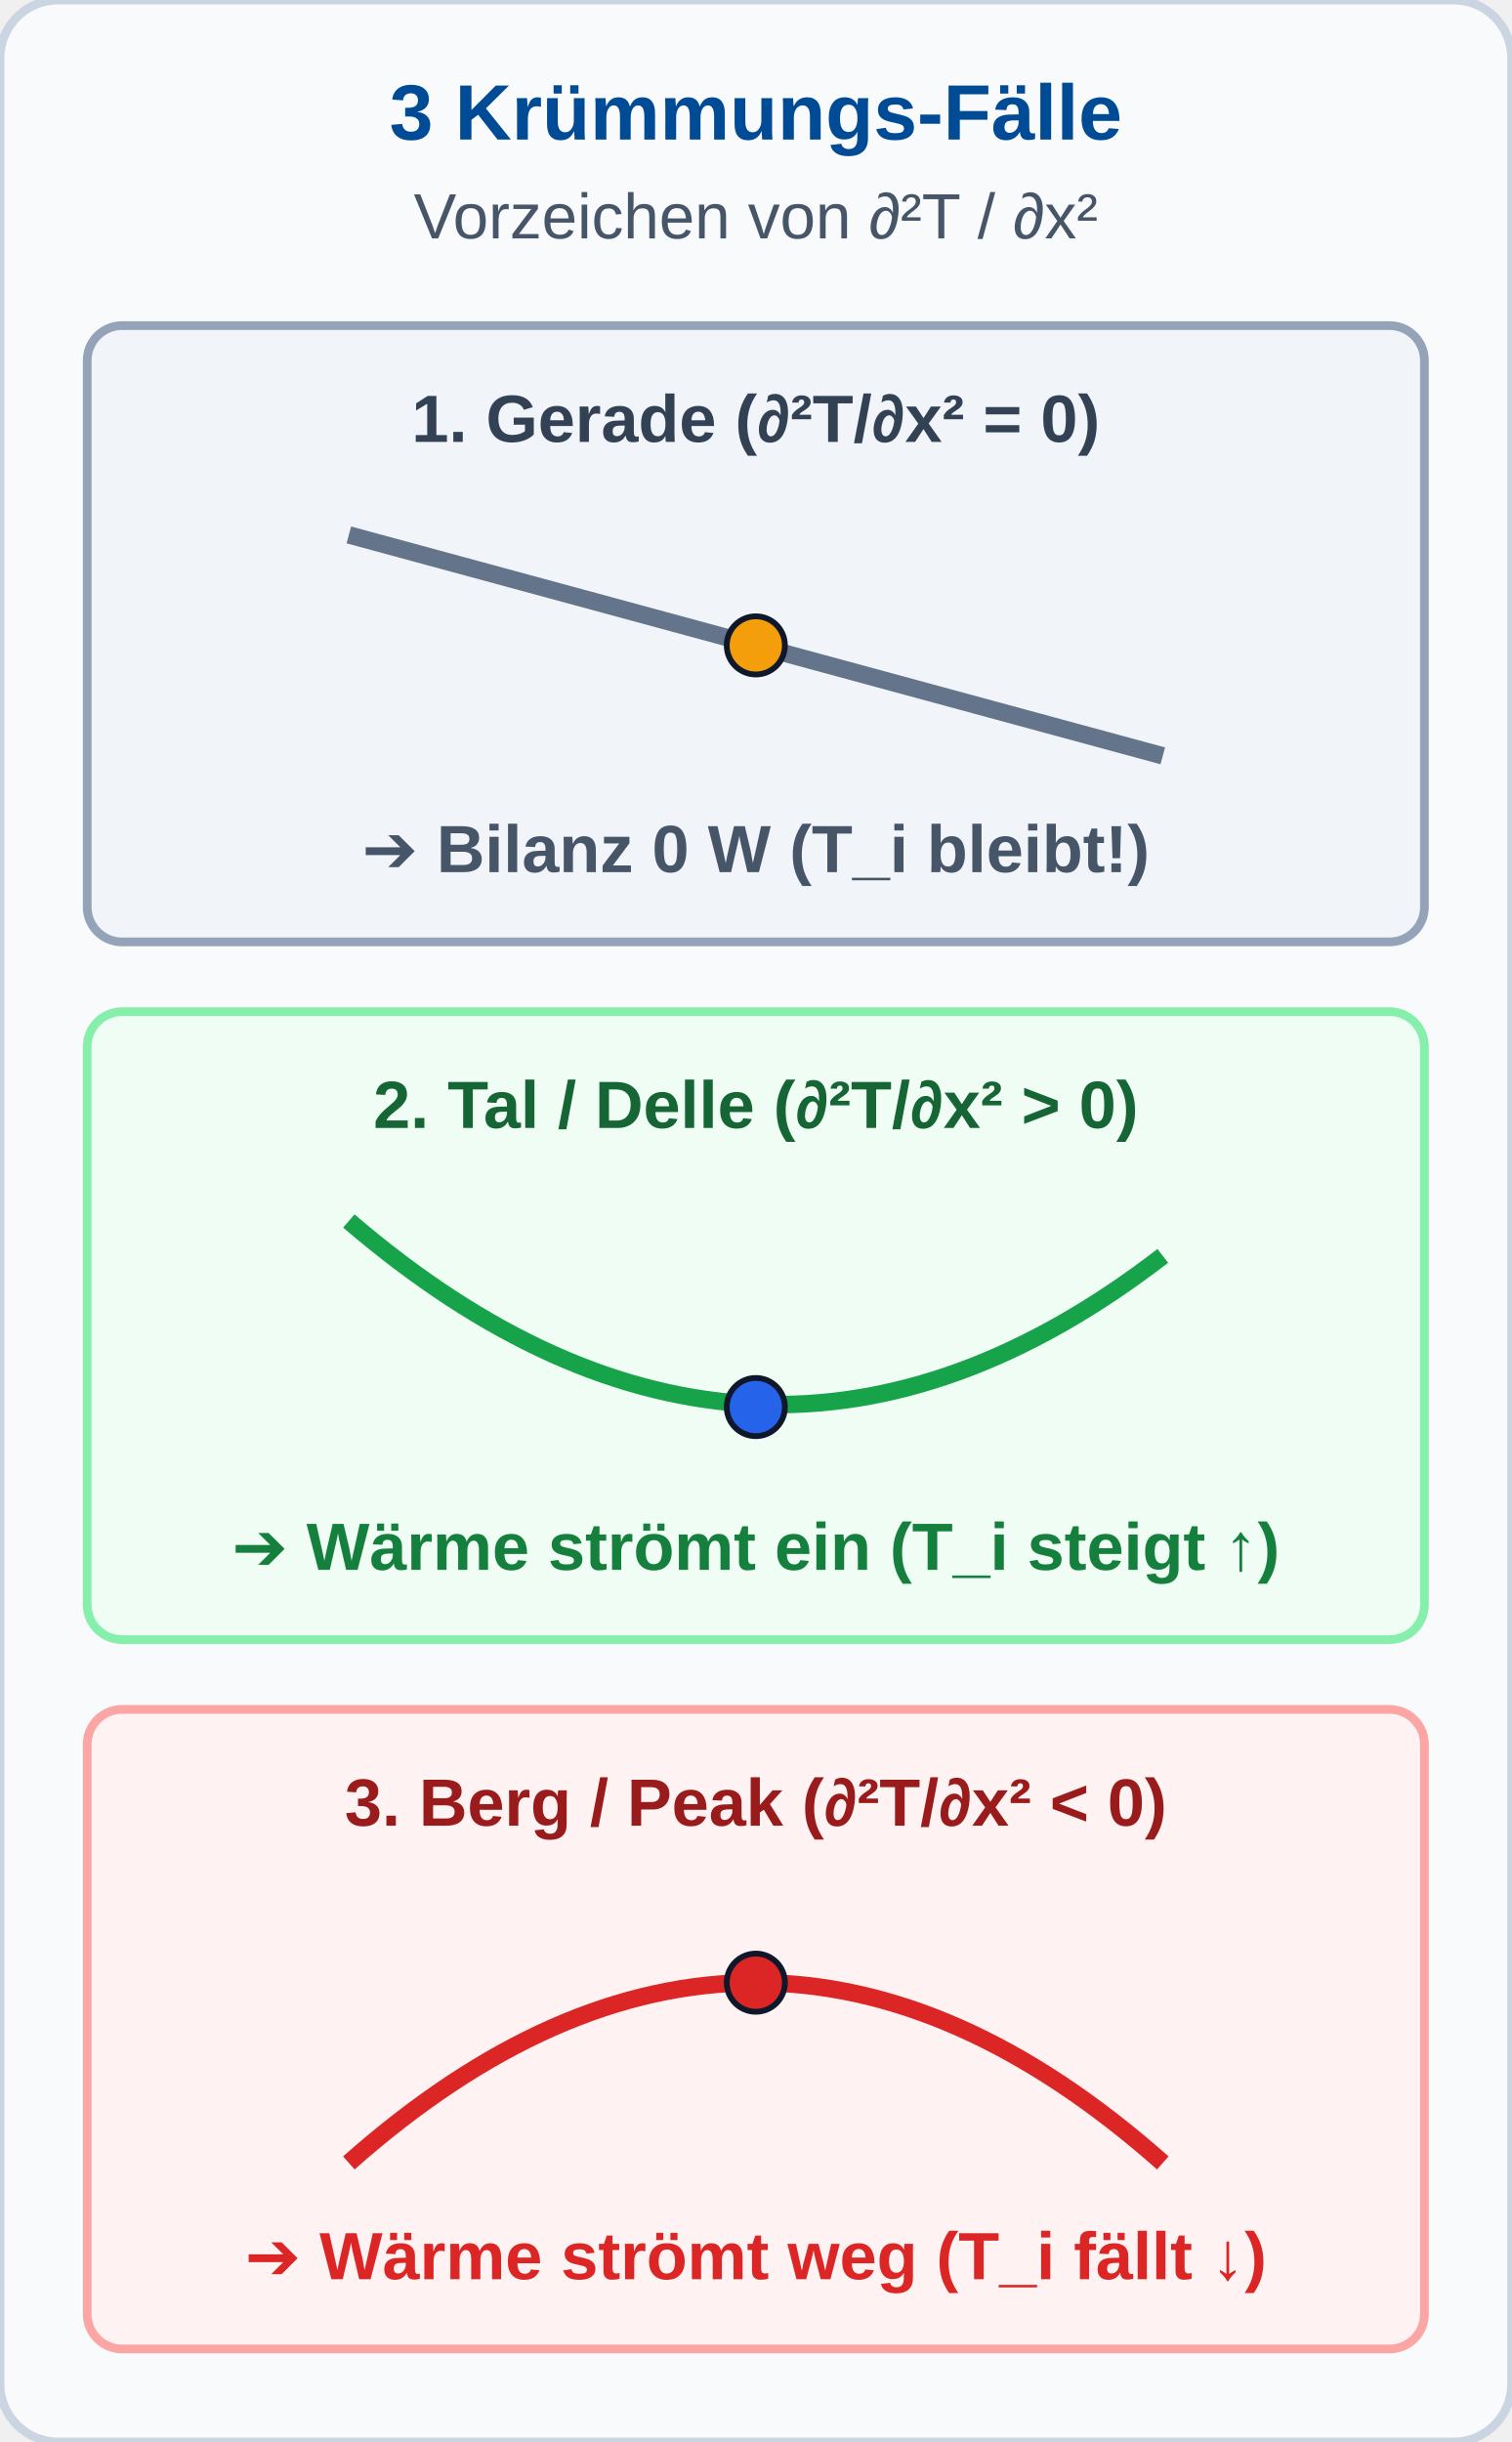
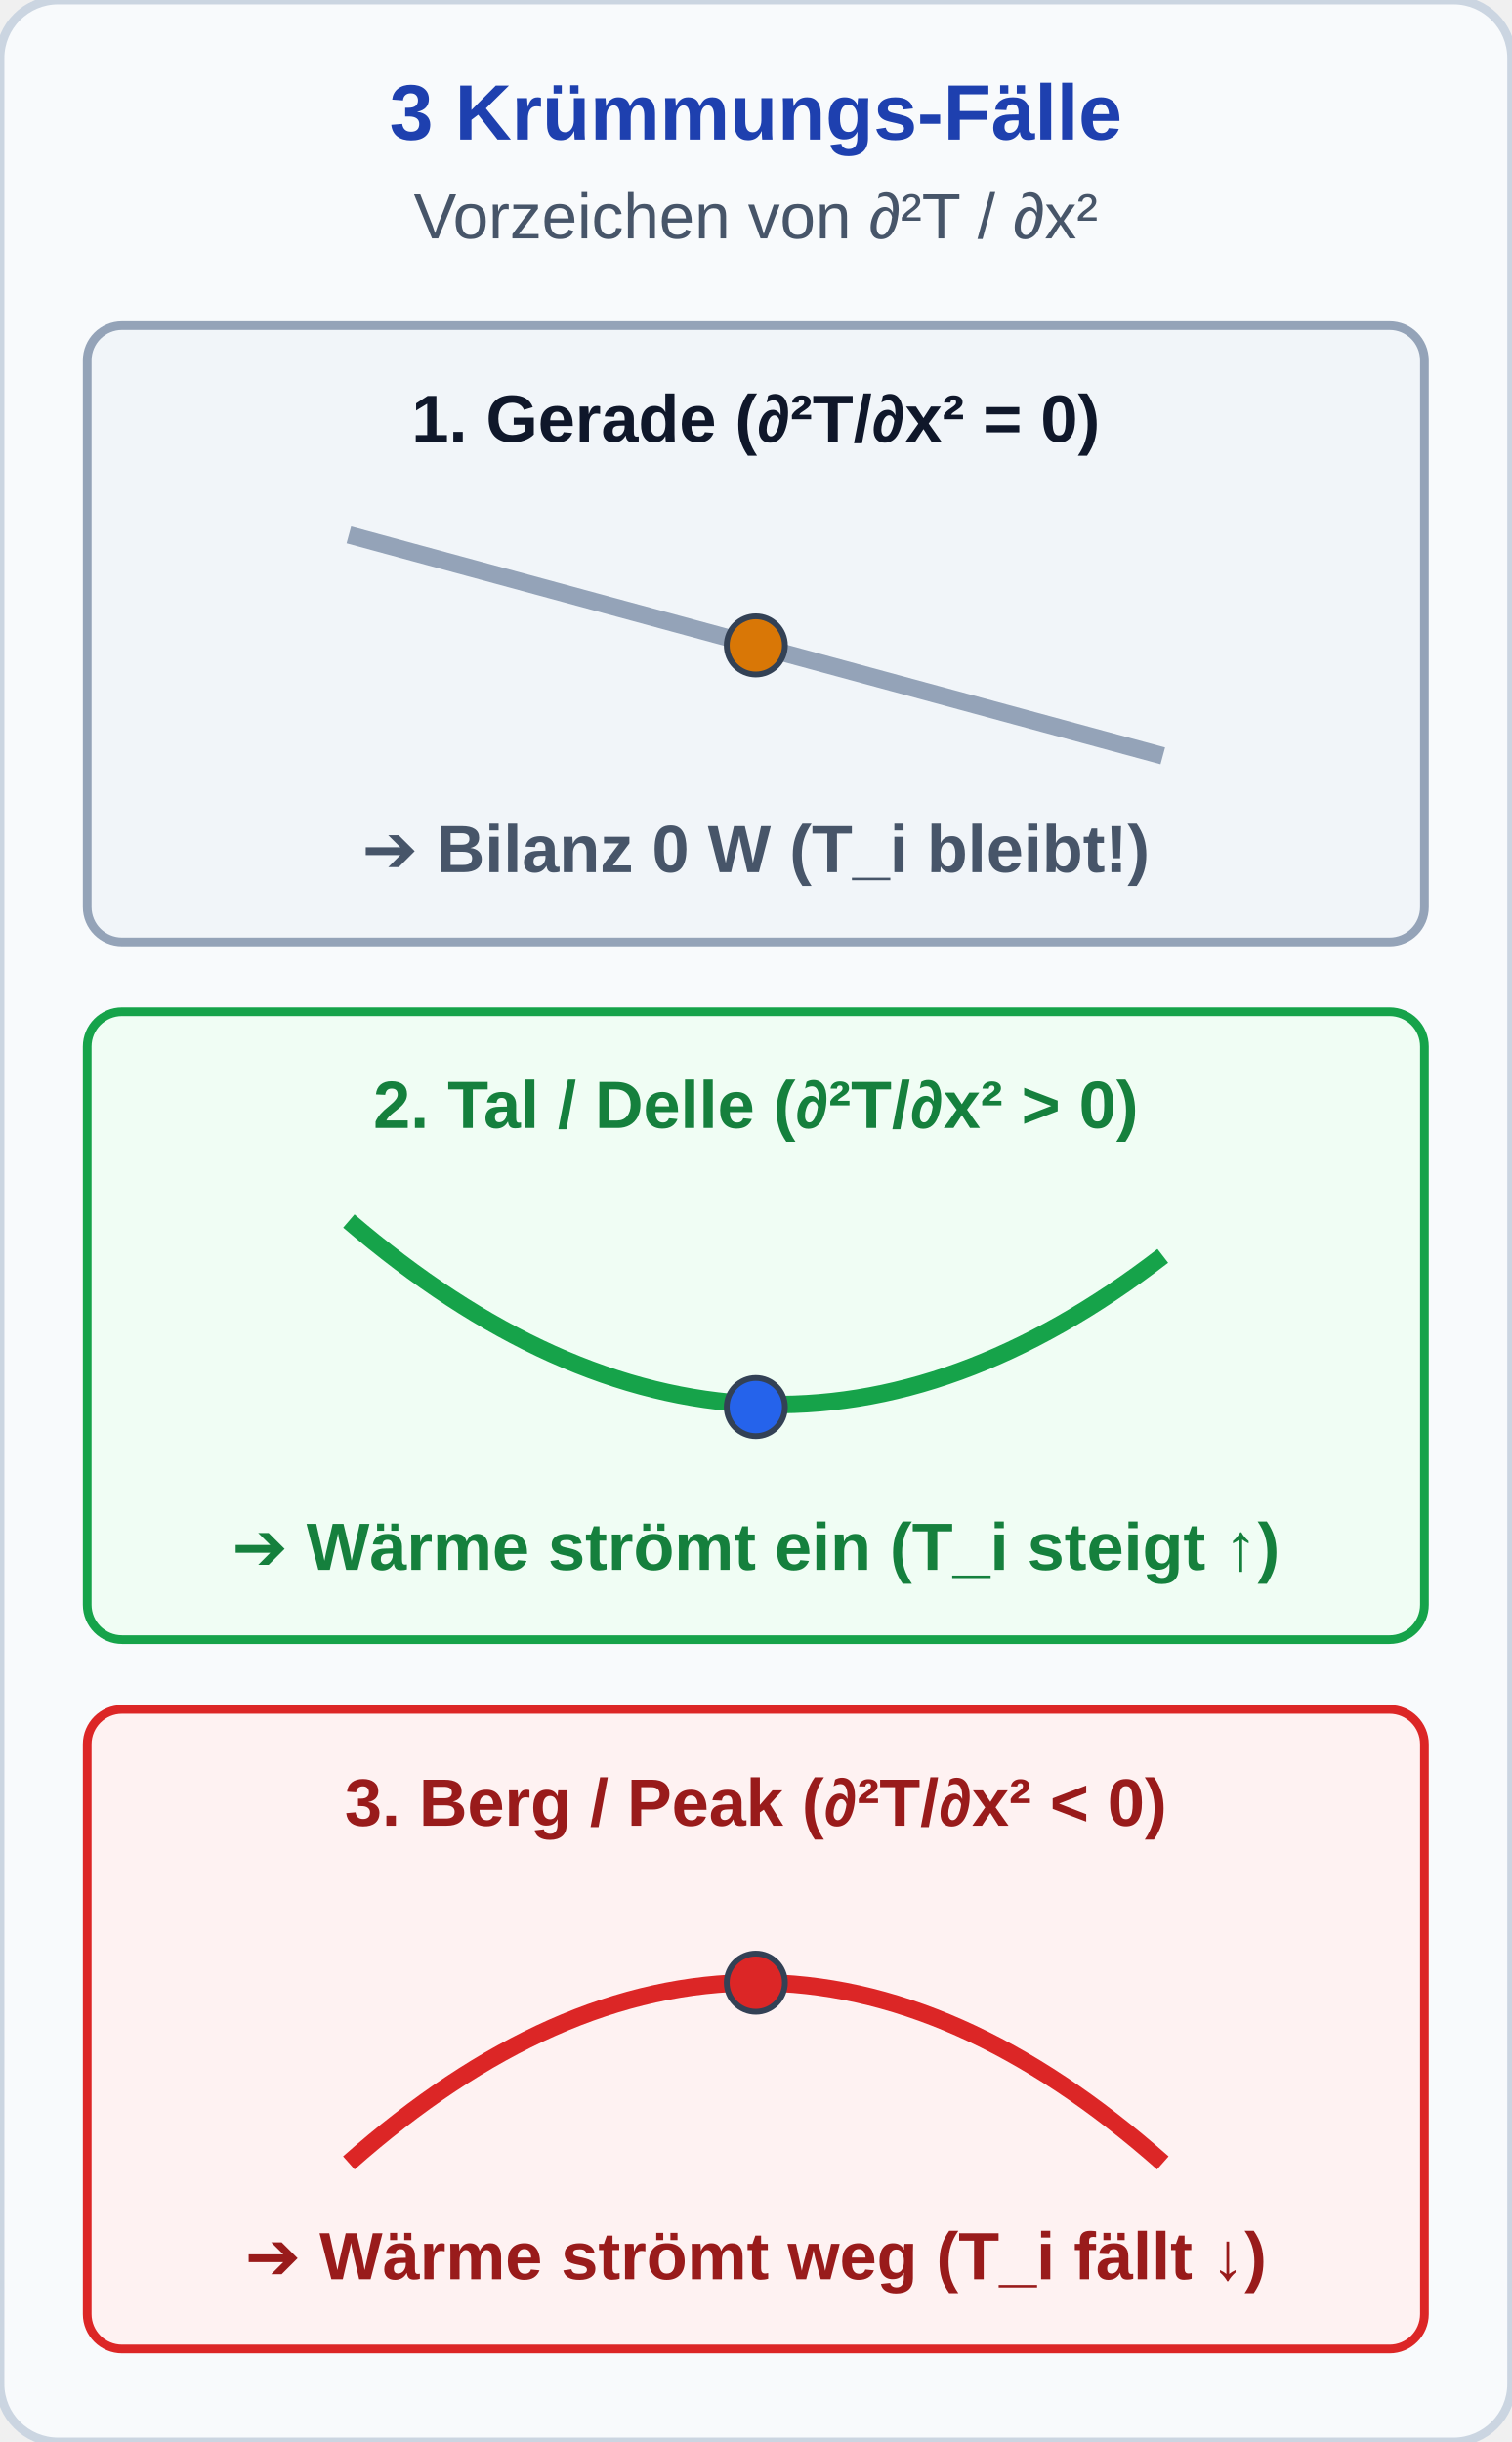
<svg xmlns="http://www.w3.org/2000/svg" viewBox="0 0 260 420" width="260" height="420">
  <defs>
    <style>
-       .hdr { font-family: 'Segoe UI', Arial, sans-serif; font-size: 13.5px; font-weight: bold; fill: #004B96; text-anchor: middle; }
-       .sub { font-family: 'Segoe UI', Arial, sans-serif; font-size: 11px; fill: #475569; text-anchor: middle; }
+       
+ /* @svg-palette:start */
+       .sem-primary { fill: #eff6ff; stroke: #2563eb; }
+       .sem-primary-bg { fill: #eff6ff; stroke: none; }
+       .sem-primary-stroke { stroke: #2563eb; }
+       .sem-primary-fill { fill: #2563eb; }
+       .sem-primary-text { fill: #1e40af; }
+       .sem-success { fill: #f0fdf4; stroke: #16a34a; }
+       .sem-success-bg { fill: #f0fdf4; stroke: none; }
+       .sem-success-stroke { stroke: #16a34a; }
+       .sem-success-fill { fill: #16a34a; }
+       .sem-success-text { fill: #15803d; }
+       .sem-warning { fill: #fffbeb; stroke: #d97706; }
+       .sem-warning-bg { fill: #fffbeb; stroke: none; }
+       .sem-warning-stroke { stroke: #d97706; }
+       .sem-warning-fill { fill: #d97706; }
+       .sem-warning-text { fill: #b45309; }
+       .sem-danger { fill: #fef2f2; stroke: #dc2626; }
+       .sem-danger-bg { fill: #fef2f2; stroke: none; }
+       .sem-danger-stroke { stroke: #dc2626; }
+       .sem-danger-fill { fill: #dc2626; }
+       .sem-danger-text { fill: #991b1b; }
+       .sem-card { fill: #f8fafc; stroke: #cbd5e1; }
+       .sem-card-bg { fill: #f8fafc; stroke: none; }
+       .sem-card-stroke { stroke: #cbd5e1; }
+       .sem-card-fill { fill: #cbd5e1; }
+       .sem-card-text { fill: #1e293b; }
+       .sem-muted { fill: #f1f5f9; stroke: #94a3b8; }
+       .sem-muted-bg { fill: #f1f5f9; stroke: none; }
+       .sem-muted-stroke { stroke: #94a3b8; }
+       .sem-muted-fill { fill: #94a3b8; }
+       .sem-muted-text { fill: #475569; }
+       .sem-neutral { fill: #ffffff; stroke: #334155; }
+       .sem-neutral-bg { fill: #ffffff; stroke: none; }
+       .sem-neutral-stroke { stroke: #334155; }
+       .sem-neutral-fill { fill: #334155; }
+       .sem-neutral-text { fill: #0f172a; }
+       /* @svg-palette:end */
+ .hdr { font-family: 'Segoe UI', Arial, sans-serif; font-size: 13.5px; font-weight: bold;  text-anchor: middle; }
+       .sub { font-family: 'Segoe UI', Arial, sans-serif; font-size: 11px;  text-anchor: middle; }
      .lbl { font-family: 'Segoe UI', Arial, sans-serif; font-size: 11.5px; font-weight: bold; text-anchor: middle; }
    </style>
  </defs>
-   <rect width="260" height="420" rx="10" fill="#f8fafc" stroke="#cbd5e1" stroke-width="1.5" />
-   <text x="130" y="24" class="hdr">3 Krümmungs-Fälle</text>
-   <text x="130" y="41" class="sub">Vorzeichen von ∂²T / ∂x²</text>
+   <rect class="sem-card" width="260" height="420" rx="10" stroke-width="1.5" />
+   <text x="130" y="24" class="hdr sem-primary-text">3 Krümmungs-Fälle</text>
+   <text x="130" y="41" class="sub sem-muted-text">Vorzeichen von ∂²T / ∂x²</text>
  <g transform="translate(15, 56)">
-     <rect width="230" height="106" rx="6" fill="#f1f5f9" stroke="#94a3b8" stroke-width="1.5" />
-     <text x="115" y="20" class="lbl" style="fill: #334155;">1. Gerade (∂²T/∂x² = 0)</text>
-     <line x1="45" y1="36" x2="185" y2="74" stroke="#64748b" stroke-width="3" />
-     <circle cx="115" cy="55" r="5" fill="#f59e0b" stroke="#0f172a" />
-     <text x="115" y="94" class="lbl" style="fill: #475569;">➔ Bilanz 0 W (T_i bleibt!)</text>
+     <rect class="sem-muted" width="230" height="106" rx="6" stroke-width="1.5" />
+     <text x="115" y="20" class="lbl sem-neutral-text">1. Gerade (∂²T/∂x² = 0)</text>
+     <line class="sem-muted-stroke" x1="45" y1="36" x2="185" y2="74" stroke-width="3" />
+     <circle class="sem-warning-fill sem-neutral-stroke" cx="115" cy="55" r="5" />
+     <text x="115" y="94" class="lbl sem-muted-text">➔ Bilanz 0 W (T_i bleibt!)</text>
  </g>
  <g transform="translate(15, 174)">
-     <rect width="230" height="108" rx="6" fill="#f0fdf4" stroke="#86efac" stroke-width="1.5" />
-     <text x="115" y="20" class="lbl" style="fill: #166534;">2. Tal / Delle (∂²T/∂x² &gt; 0)</text>
-     <path d="M 45 36 Q 115 96 185 42" fill="none" stroke="#16a34a" stroke-width="3" />
-     <circle cx="115" cy="68" r="5" fill="#2563eb" stroke="#0f172a" />
-     <text x="115" y="96" class="lbl" style="fill: #15803d;">➔ Wärme strömt ein (T_i steigt ↑)</text>
+     <rect class="sem-success" width="230" height="108" rx="6" stroke-width="1.5" />
+     <text x="115" y="20" class="lbl sem-success-text">2. Tal / Delle (∂²T/∂x² &gt; 0)</text>
+     <path class="sem-success-stroke" d="M 45 36 Q 115 96 185 42" fill="none" stroke-width="3" />
+     <circle class="sem-primary-fill sem-neutral-stroke" cx="115" cy="68" r="5" />
+     <text x="115" y="96" class="lbl sem-success-text">➔ Wärme strömt ein (T_i steigt ↑)</text>
  </g>
  <g transform="translate(15, 294)">
-     <rect width="230" height="110" rx="6" fill="#fef2f2" stroke="#fca5a5" stroke-width="1.5" />
-     <text x="115" y="20" class="lbl" style="fill: #991b1b;">3. Berg / Peak (∂²T/∂x² &lt; 0)</text>
-     <path d="M 45 78 Q 115 16 185 78" fill="none" stroke="#dc2626" stroke-width="3" />
-     <circle cx="115" cy="47" r="5" fill="#dc2626" stroke="#0f172a" />
-     <text x="115" y="98" class="lbl" style="fill: #dc2626;">➔ Wärme strömt weg (T_i fällt ↓)</text>
+     <rect class="sem-danger" width="230" height="110" rx="6" stroke-width="1.5" />
+     <text x="115" y="20" class="lbl sem-danger-text">3. Berg / Peak (∂²T/∂x² &lt; 0)</text>
+     <path class="sem-danger-stroke" d="M 45 78 Q 115 16 185 78" fill="none" stroke-width="3" />
+     <circle class="sem-danger-fill sem-neutral-stroke" cx="115" cy="47" r="5" />
+     <text x="115" y="98" class="lbl sem-danger-text">➔ Wärme strömt weg (T_i fällt ↓)</text>
  </g>
</svg>
